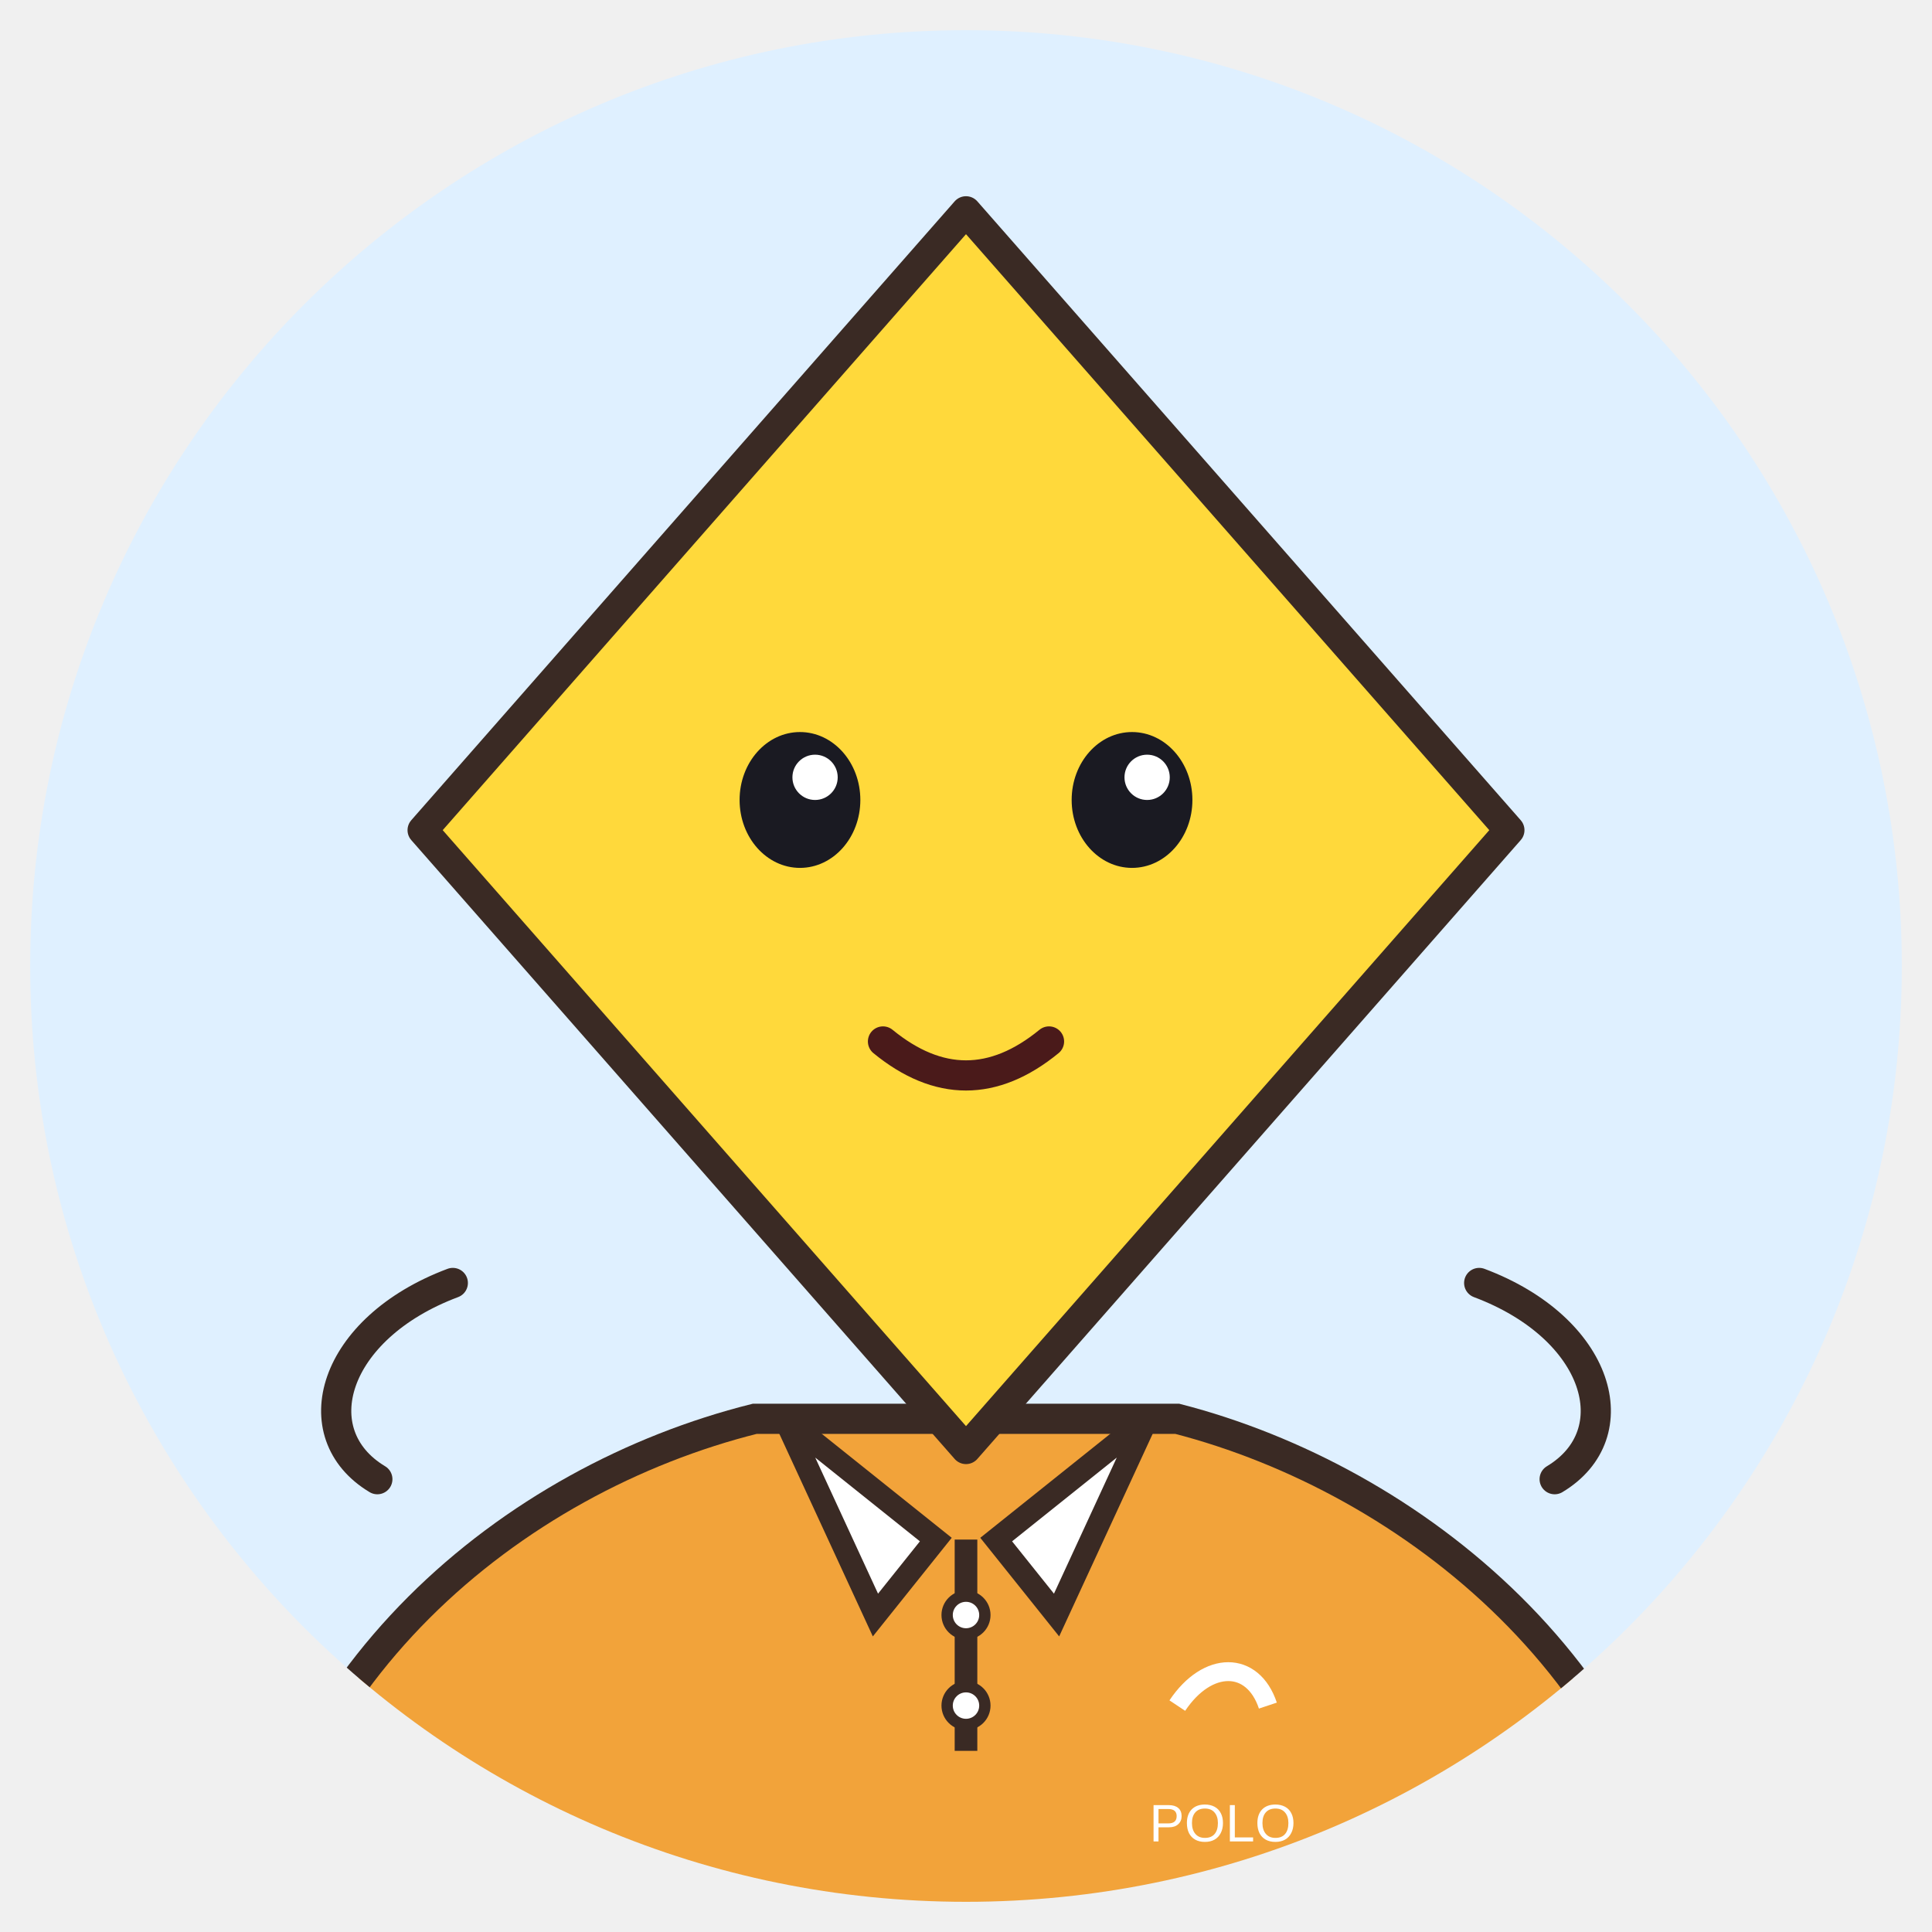
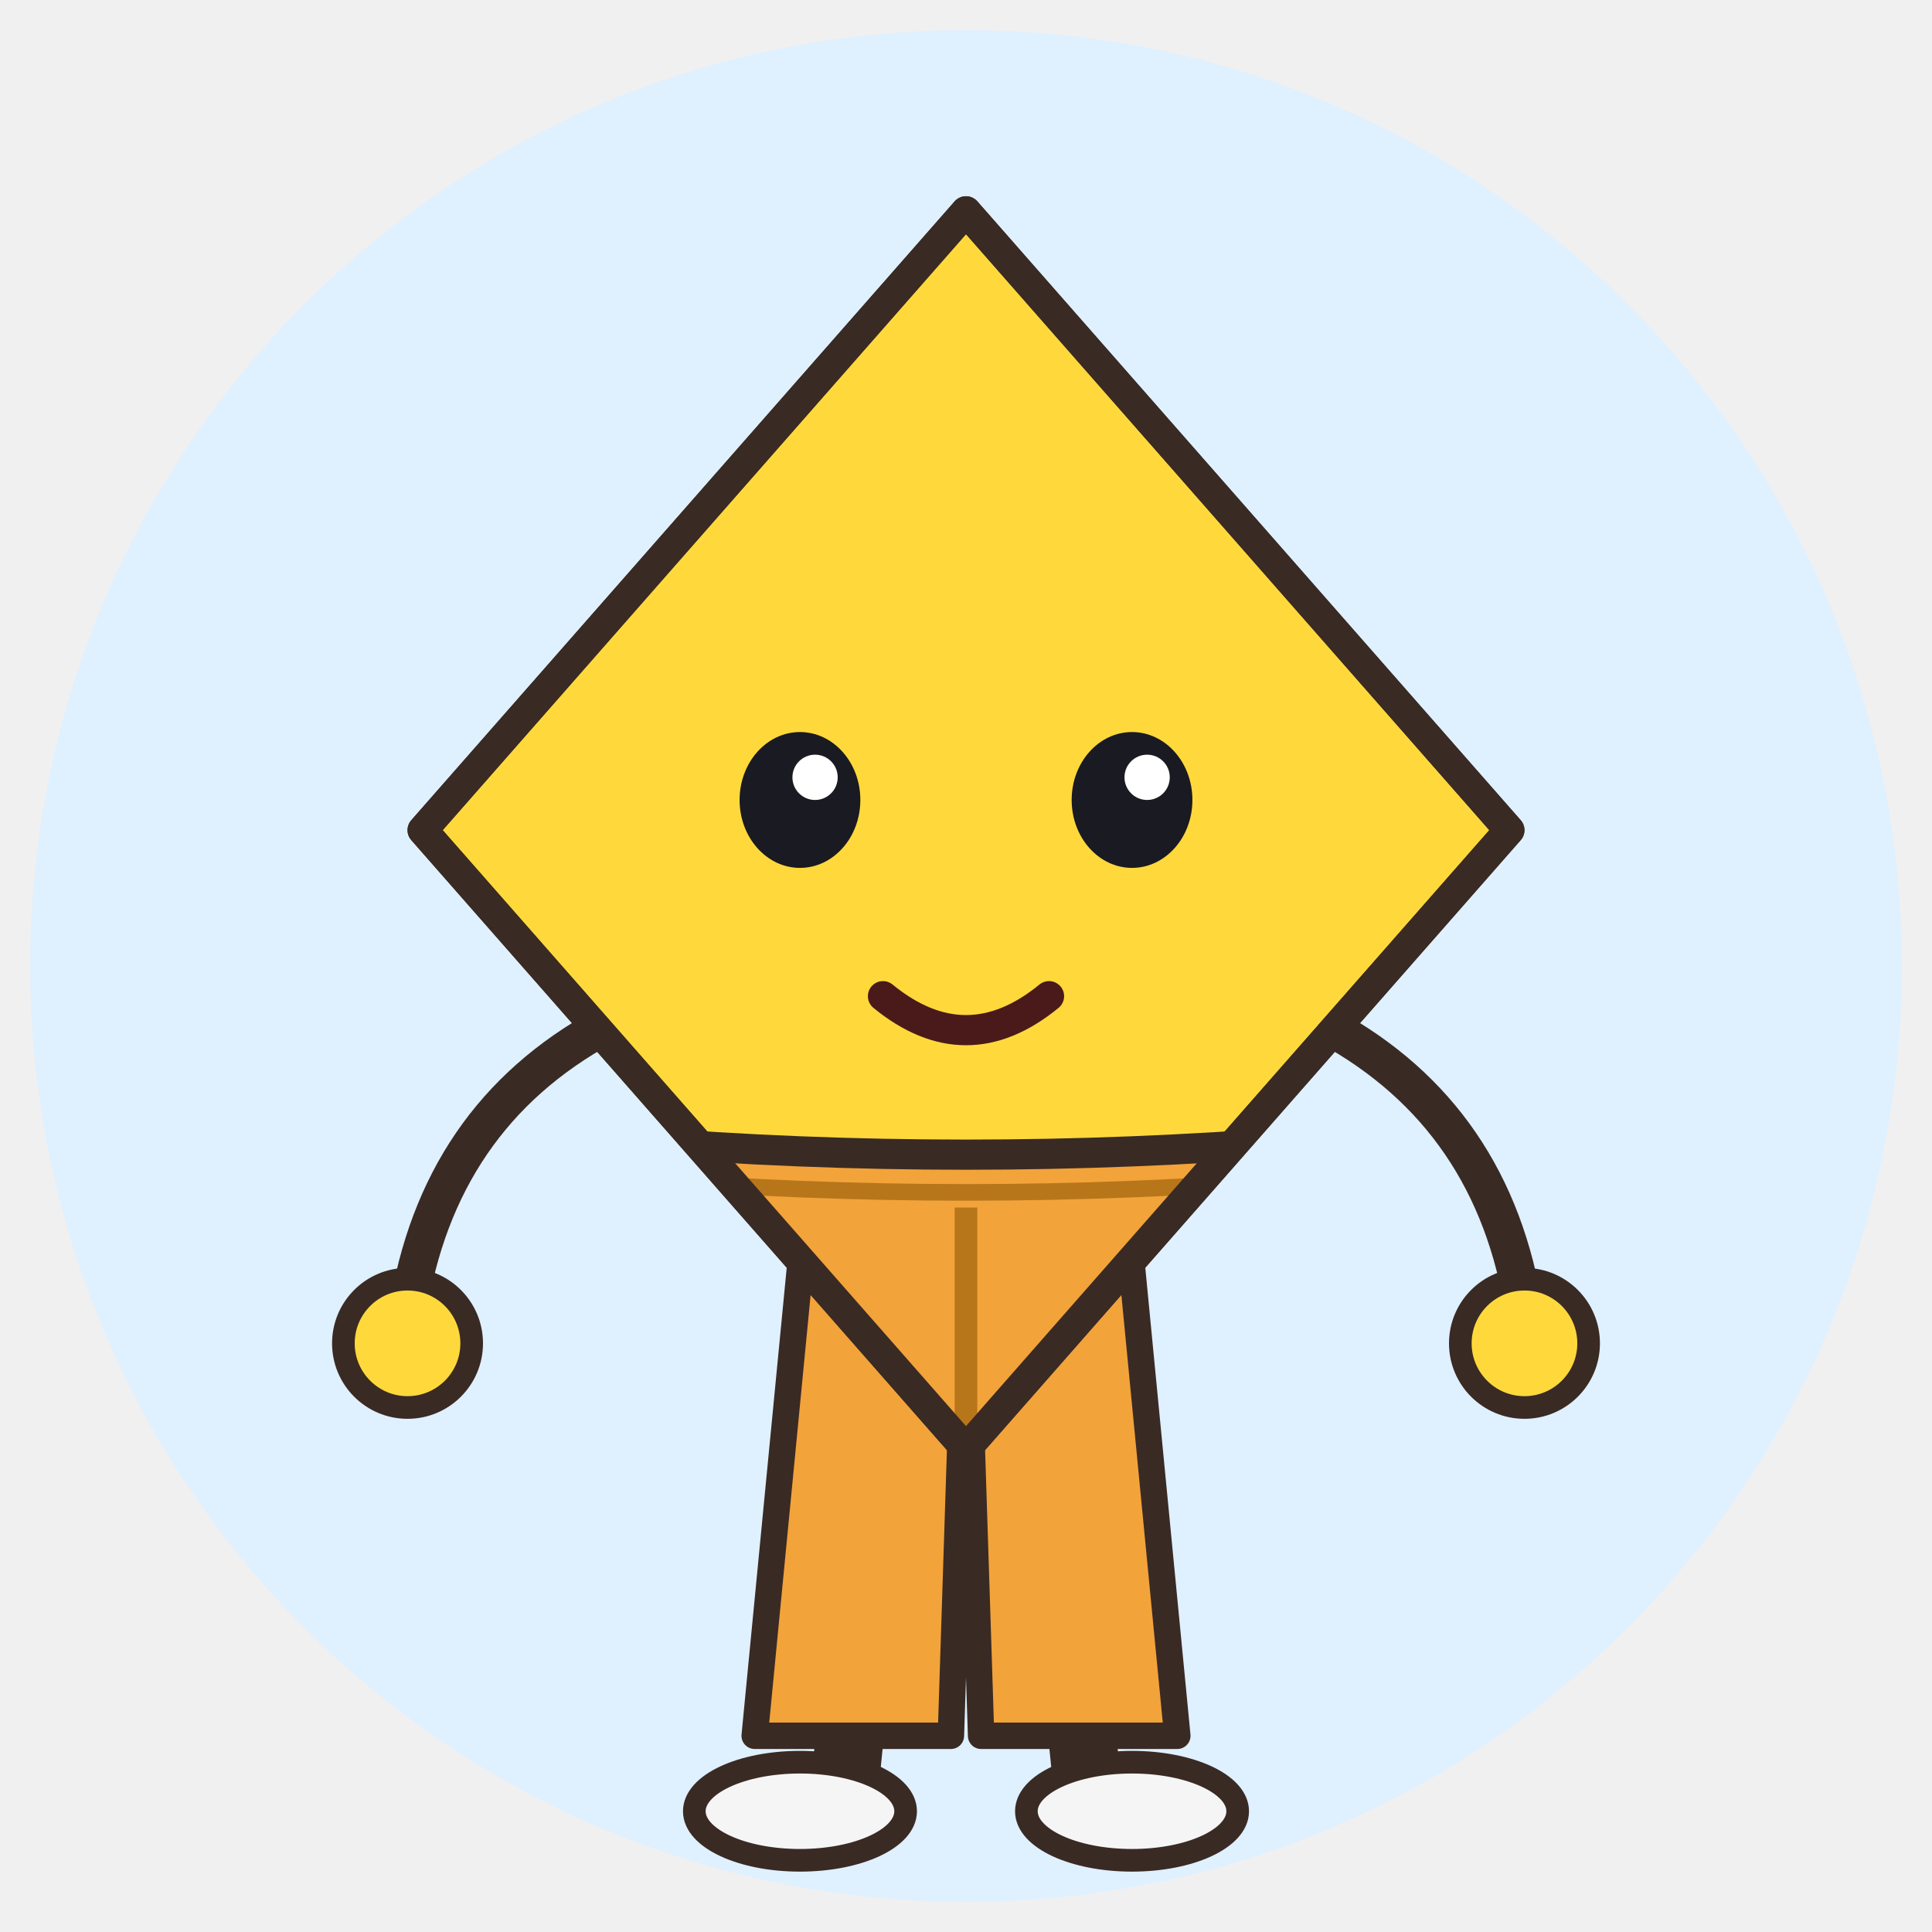
<svg xmlns="http://www.w3.org/2000/svg" viewBox="0 0 256 256" width="256" height="256">
  <defs>
-     <linearGradient id="rb" x1="0" y1="0" x2="1" y2="1">
-       <stop offset="0" stop-color="#ff7b7b" />
-       <stop offset=".2" stop-color="#ffc56b" />
-       <stop offset=".4" stop-color="#fff07a" />
-       <stop offset=".6" stop-color="#8ef08e" />
-       <stop offset=".8" stop-color="#7ac8ff" />
-       <stop offset="1" stop-color="#c49bff" />
-     </linearGradient>
    <clipPath id="cc">
      <circle cx="128" cy="128" r="124" />
+     </clipPath>
+     <clipPath id="bd">
+       <path d="M128 28 L200 110 L128 192 L56 110 Z" />
    </clipPath>
  </defs>
  <circle cx="128" cy="128" r="124" fill="#dff0ff" />
  <g clip-path="url(#cc)">
-     <path d="M32 262 C36 222 68 196 100 188 L156 188 C187 196 220 222 224 262 Z" fill="#f2a33a" stroke="#3a2a24" stroke-width="4" />
-     <path d="M104 188 L124 204 L116 214 Z M152 188 L132 204 L140 214 Z" fill="#fff" stroke="#3a2a24" stroke-width="3" />
-     <path d="M128 204 L128 232" stroke="#3a2a24" stroke-width="3" />
-     <g fill="#fff" stroke="#3a2a24" stroke-width="1.5">
-       <circle cx="128" cy="214" r="2.5" />
-       <circle cx="128" cy="226" r="2.5" />
+     <path d="M118 176 L112 236 M138 176 L144 236" stroke="#3a2a24" stroke-width="9" stroke-linecap="round" />
+     <ellipse cx="106" cy="240" rx="14" ry="6.5" fill="#f5f5f5" stroke="#3a2a24" stroke-width="3" />
+     <ellipse cx="150" cy="240" rx="14" ry="6.5" fill="#f5f5f5" stroke="#3a2a24" stroke-width="3" />
+     <path d="M106 168 L100 230 H126 L128 168 Z M128 168 L130 230 H156 L150 168 Z" fill="#f2a33a" stroke="#3a2a24" stroke-width="3.5" stroke-linejoin="round" />
+     <path d="M80 136 Q58 148 54 174 M176 136 Q198 148 202 174" fill="none" stroke="#3a2a24" stroke-width="5" stroke-linecap="round" />
+     <path d="M128 28 L200 110 L128 192 L56 110 Z" fill="#ffd93b" stroke="#3a2a24" stroke-width="4" stroke-linejoin="round" />
+     <g clip-path="url(#bd)">
+       <path d="M40 146 Q128 160 216 146 V200 H40 Z" fill="#f2a33a" stroke="#3a2a24" stroke-width="4" />
+       <path d="M40 151 Q128 165 216 151" fill="none" stroke="#b8761a" stroke-width="2.2" />
+       <path d="M128 160 V192" stroke="#b8761a" stroke-width="3" />
    </g>
-     <path d="M156 226 c4 -6 10 -6 12 0" fill="none" stroke="#fff" stroke-width="2.5" />
-     <text x="162" y="244" font-family="Arial" font-size="7" fill="#fff" text-anchor="middle">POLO</text>
-     <path d="M128 28 L200 110 L128 192 L56 110 Z" fill="#ffd93b" stroke="#3a2a24" stroke-width="4" stroke-linejoin="round" />
-     <path d="M60 170 C44 176 40 190 50 196 M196 170 C212 176 216 190 206 196" fill="none" stroke="#3a2a24" stroke-width="4" stroke-linecap="round" />
+     <path d="M128 28 L200 110 L128 192 L56 110 Z" fill="none" stroke="#3a2a24" stroke-width="4" stroke-linejoin="round" />
+     <circle cx="54" cy="178" r="8.5" fill="#ffd93b" stroke="#3a2a24" stroke-width="3" />
+     <circle cx="202" cy="178" r="8.5" fill="#ffd93b" stroke="#3a2a24" stroke-width="3" />
    <ellipse cx="106" cy="106" rx="8" ry="9" fill="#1a1a22" />
    <circle cx="108" cy="103" r="3" fill="#fff" />
    <ellipse cx="150" cy="106" rx="8" ry="9" fill="#1a1a22" />
    <circle cx="152" cy="103" r="3" fill="#fff" />
-     <path d="M117 138 Q128 147 139 138" fill="none" stroke="#4a1a1a" stroke-width="4" stroke-linecap="round" />
+     <path d="M117 132 Q128 141 139 132" fill="none" stroke="#4a1a1a" stroke-width="4" stroke-linecap="round" />
  </g>
</svg>
